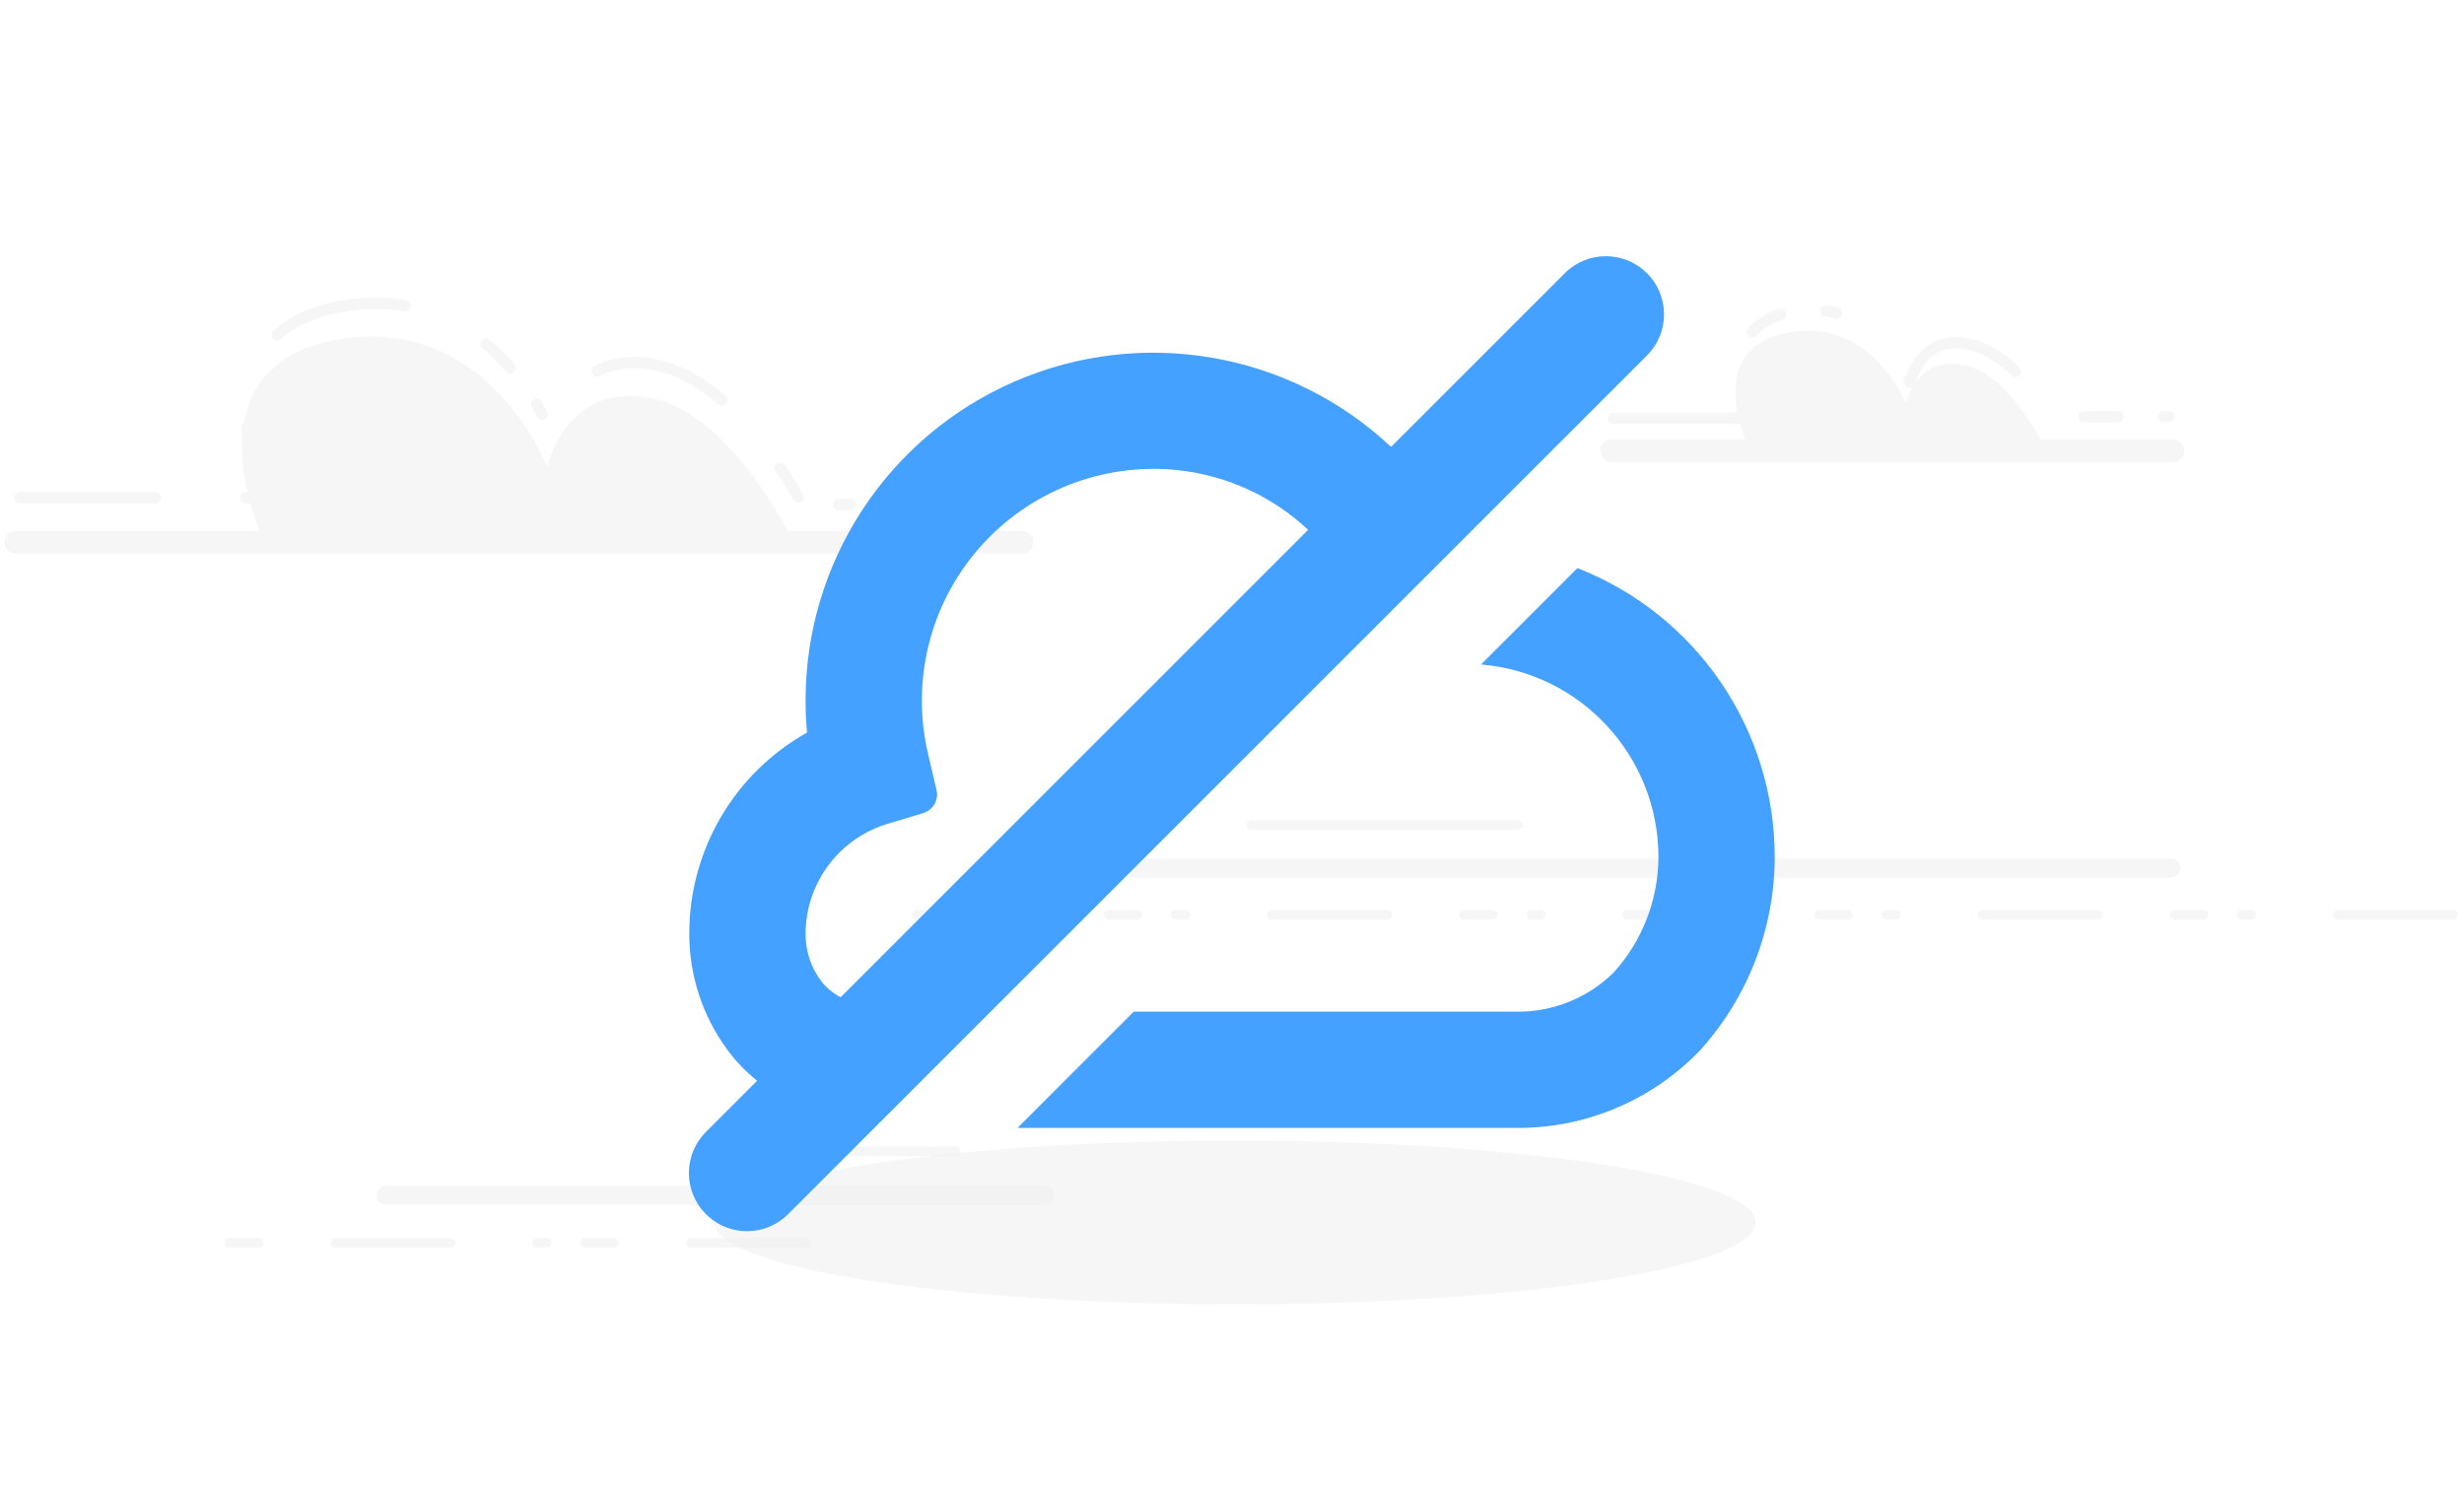
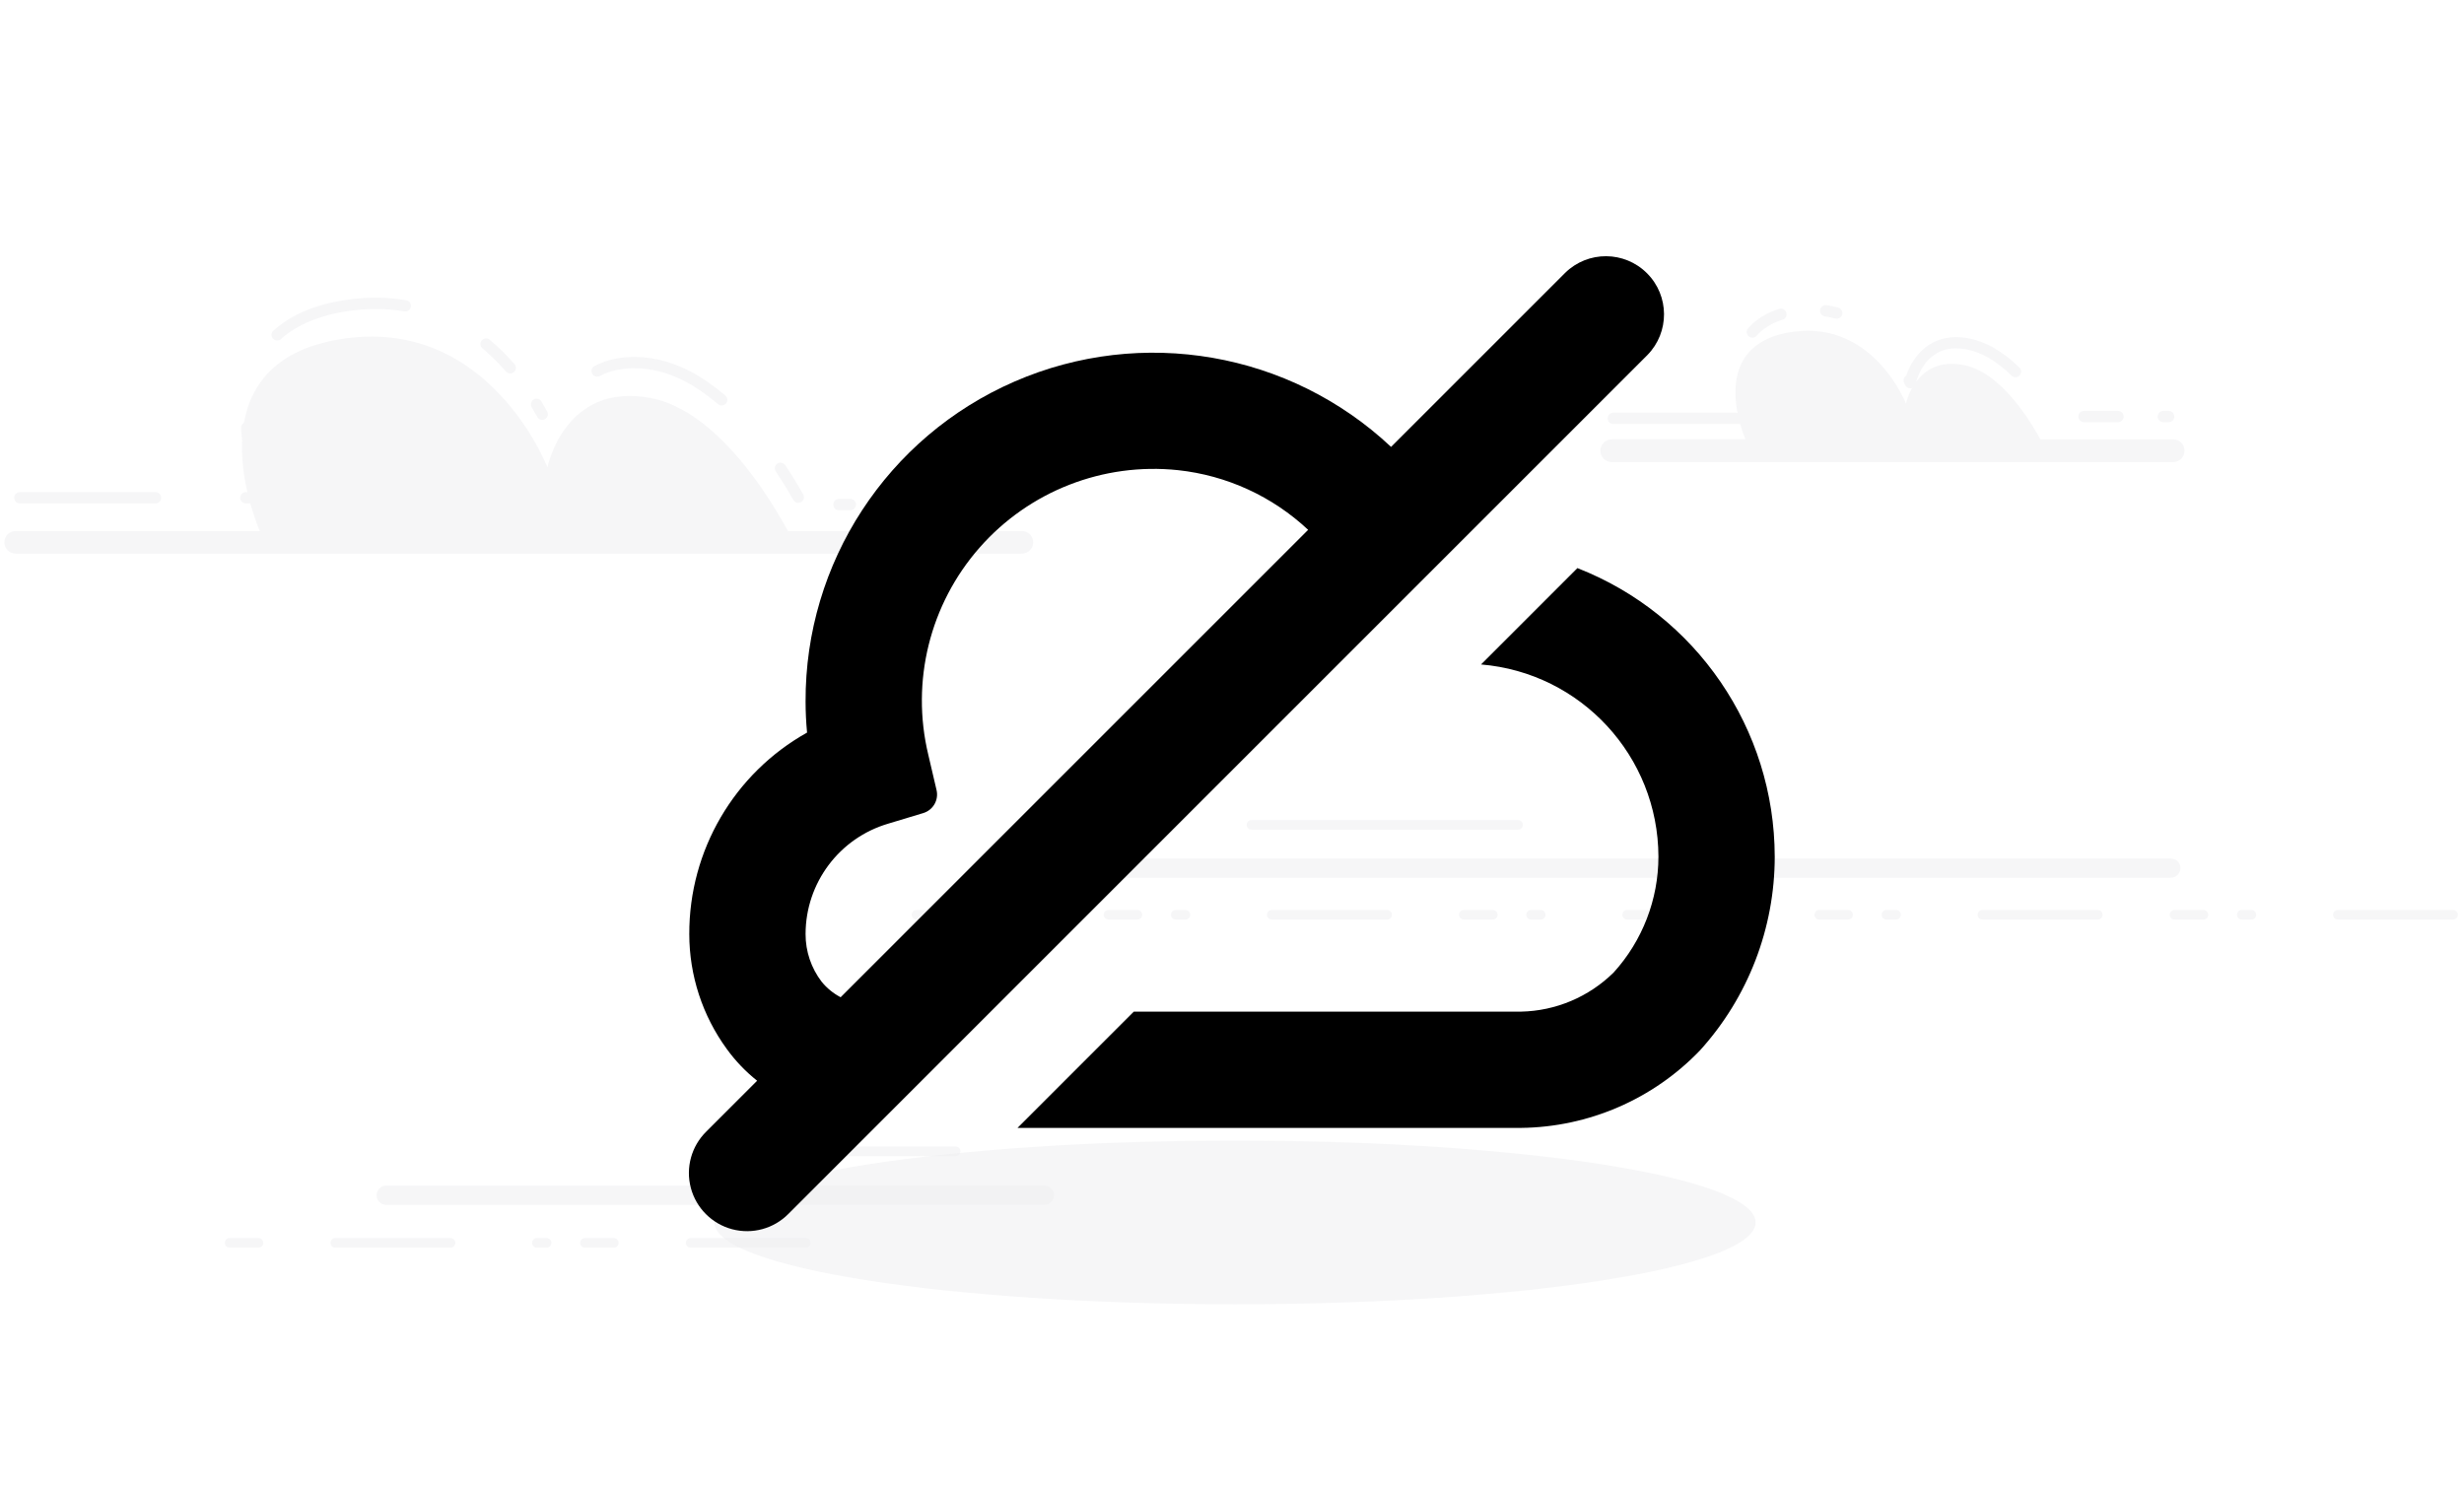
- <svg xmlns="http://www.w3.org/2000/svg" width="348px" height="210px" viewBox="0 0 348 210" version="1.1" id="svg124">
+ <svg xmlns="http://www.w3.org/2000/svg" viewBox="0 0 348 210" version="1.1" id="svg124">
  <defs id="defs50">
    <linearGradient x1="41.809%" y1="202.924%" x2="57.703%" y2="-81.376%" id="linearGradient-1">
      <stop stop-color="#EDEDF0" offset="29.11%" id="stop6" />
      <stop stop-color="#D9E4EF" offset="32.86%" id="stop8" />
      <stop stop-color="#A5CCEE" offset="40.56%" id="stop10" />
      <stop stop-color="#53A7EC" offset="51.45%" id="stop12" />
      <stop stop-color="#47A1EB" offset="52.89%" id="stop14" />
      <stop stop-color="#83219D" offset="71.86%" id="stop16" />
    </linearGradient>
    <linearGradient x1="-28.179%" y1="-47.197%" x2="84.476%" y2="96.728%" id="linearGradient-2">
      <stop stop-color="#FA357F" offset="0%" id="stop19" />
      <stop stop-color="#7878FF" offset="99.91%" id="stop21" />
    </linearGradient>
    <linearGradient x1="20.196%" y1="50.386%" x2="169.064%" y2="48.68%" id="linearGradient-3">
      <stop stop-color="#FFF361" offset="0%" id="stop24" />
      <stop stop-color="#FFA80A" offset="100%" id="stop26" />
    </linearGradient>
    <linearGradient x1="7.144%" y1="-13.348%" x2="84.326%" y2="120.032%" id="linearGradient-4">
      <stop stop-color="#FF5162" offset="0%" id="stop29" />
      <stop stop-color="#83219D" offset="100%" id="stop31" />
    </linearGradient>
    <linearGradient x1="34.091%" y1="25.572%" x2="59.481%" y2="63.114%" id="linearGradient-5">
      <stop stop-color="#FFD943" offset="0%" id="stop34" />
      <stop stop-color="#FFA80A" offset="100%" id="stop36" />
    </linearGradient>
    <linearGradient x1="21.663%" y1="-7.191%" x2="65.135%" y2="106.403%" id="linearGradient-6">
      <stop stop-color="#FF8748" offset="0%" id="stop39" />
      <stop stop-color="#FE7852" offset="13.28%" id="stop41" />
      <stop stop-color="#FC546A" offset="50.49%" id="stop43" />
      <stop stop-color="#FA3D79" offset="80.73%" id="stop45" />
      <stop stop-color="#FA357F" offset="100%" id="stop47" />
    </linearGradient>
  </defs>
  <g id="Page-1" stroke="none" stroke-width="1" fill="none" fill-rule="evenodd">
    <g id="Send_Expired-Link" transform="translate(-546, -349)" fill-rule="nonzero">
      <g id="firefox-send_illustrations-01" transform="translate(546.0145, 349)">
        <g id="Group" transform="translate(0, 41.70551)" fill="#EDEDF0" opacity="0.5">
          <g transform="translate(31.19645, 119.7022)" id="g62">
            <g transform="translate(21.70188, 5.42547)" id="Path">
              <path d="M1.628,3.364 L94.607,3.364 C95.353,3.364 95.963,2.753 95.963,2.007 C95.963,1.261 95.353,0.651 94.607,0.651 L1.628,0.651 C0.882,0.651 0.271,1.261 0.271,2.007 C0.271,2.753 0.882,3.364 1.628,3.364 Z" id="path52" />
            </g>
            <g transform="translate(79.6838, 0)" id="g57">
              <path d="M0.735,1.899 L24.065,1.899 C24.445,1.899 24.743,1.601 24.743,1.221 C24.743,0.841 24.445,0.543 24.065,0.543 L0.735,0.543 C0.355,0.543 0.057,0.841 0.057,1.221 C0.057,1.601 0.355,1.899 0.735,1.899 Z" id="path55" />
            </g>
            <g transform="translate(0, 13.2218)" id="Shape">
              <path d="M0.543,0.939 C0.543,0.559 0.841,0.26 1.221,0.26 L5.29,0.26 C5.67,0.26 5.968,0.559 5.968,0.939 C5.968,1.318 5.67,1.617 5.29,1.617 L1.221,1.617 C0.841,1.617 0.543,1.318 0.543,0.939 Z M15.463,0.939 C15.463,0.559 15.761,0.26 16.141,0.26 L32.417,0.26 C32.797,0.26 33.095,0.559 33.095,0.939 C33.095,1.318 32.797,1.617 32.417,1.617 L16.141,1.617 C15.761,1.617 15.463,1.318 15.463,0.939 Z M43.946,0.939 C43.946,0.559 44.245,0.26 44.624,0.26 L45.981,0.26 C46.361,0.26 46.659,0.559 46.659,0.939 C46.659,1.318 46.361,1.617 45.981,1.617 L44.624,1.617 C44.245,1.617 43.946,1.318 43.946,0.939 Z M50.728,0.939 C50.728,0.559 51.027,0.26 51.406,0.26 L55.475,0.26 C55.855,0.26 56.154,0.559 56.154,0.939 C56.154,1.318 55.855,1.617 55.475,1.617 L51.406,1.617 C51.027,1.617 50.728,1.318 50.728,0.939 Z M65.648,0.939 C65.648,0.559 65.947,0.26 66.326,0.26 L82.603,0.26 C82.983,0.26 83.281,0.559 83.281,0.939 C83.281,1.318 82.983,1.617 82.603,1.617 L66.326,1.617 C65.947,1.617 65.648,1.318 65.648,0.939 Z" id="path59" />
            </g>
          </g>
          <g transform="translate(128.513, 73.58571)" id="g76">
            <g transform="translate(26.11285, 5.42547)" id="g66">
              <path d="M1.831,3.269 L151.954,3.269 C152.7,3.269 153.31,2.658 153.31,1.912 C153.31,1.166 152.7,0.556 151.954,0.556 L1.831,0.556 C1.085,0.556 0.475,1.166 0.475,1.912 C0.475,2.658 1.085,3.269 1.831,3.269 Z" id="path64" />
            </g>
            <g transform="translate(47.47286, 0)" id="g70">
              <path d="M0.749,1.912 L38.402,1.912 C38.781,1.912 39.08,1.614 39.08,1.234 C39.08,0.855 38.781,0.556 38.402,0.556 L0.749,0.556 C0.369,0.556 0.071,0.855 0.071,1.234 C0.071,1.614 0.383,1.912 0.749,1.912 Z" id="path68" />
            </g>
            <g transform="translate(0, 13.2218)" id="g74">
              <path d="M0.233,0.708 C0.233,0.328 0.532,0.03 0.912,0.03 L17.188,0.03 C17.568,0.03 17.866,0.328 17.866,0.708 C17.866,1.088 17.568,1.386 17.188,1.386 L0.912,1.386 C0.532,1.386 0.233,1.088 0.233,0.708 Z M27.361,0.708 C27.361,0.328 27.659,0.03 28.039,0.03 L32.108,0.03 C32.488,0.03 32.786,0.328 32.786,0.708 C32.786,1.088 32.488,1.386 32.108,1.386 L28.039,1.386 C27.659,1.386 27.361,1.088 27.361,0.708 Z M36.855,0.708 C36.855,0.328 37.154,0.03 37.533,0.03 L38.89,0.03 C39.27,0.03 39.568,0.328 39.568,0.708 C39.568,1.088 39.27,1.386 38.89,1.386 L37.533,1.386 C37.154,1.386 36.855,1.088 36.855,0.708 Z M50.419,0.708 C50.419,0.328 50.717,0.03 51.097,0.03 L67.374,0.03 C67.753,0.03 68.052,0.328 68.052,0.708 C68.052,1.088 67.753,1.386 67.374,1.386 L51.097,1.386 C50.717,1.386 50.419,1.088 50.419,0.708 Z M77.546,0.708 C77.546,0.328 77.845,0.03 78.224,0.03 L82.294,0.03 C82.673,0.03 82.972,0.328 82.972,0.708 C82.972,1.088 82.673,1.386 82.294,1.386 L78.224,1.386 C77.845,1.386 77.546,1.088 77.546,0.708 Z M87.041,0.708 C87.041,0.328 87.339,0.03 87.719,0.03 L89.075,0.03 C89.455,0.03 89.754,0.328 89.754,0.708 C89.754,1.088 89.455,1.386 89.075,1.386 L87.719,1.386 C87.339,1.386 87.041,1.088 87.041,0.708 Z M100.605,0.708 C100.605,0.328 100.903,0.03 101.283,0.03 L117.559,0.03 C117.939,0.03 118.237,0.328 118.237,0.708 C118.237,1.088 117.939,1.386 117.559,1.386 L101.283,1.386 C100.903,1.386 100.605,1.088 100.605,0.708 Z M127.732,0.708 C127.732,0.328 128.03,0.03 128.41,0.03 L132.479,0.03 C132.859,0.03 133.157,0.328 133.157,0.708 C133.157,1.088 132.859,1.386 132.479,1.386 L128.41,1.386 C128.03,1.386 127.732,1.088 127.732,0.708 Z M137.226,0.708 C137.226,0.328 137.525,0.03 137.905,0.03 L139.261,0.03 C139.641,0.03 139.939,0.328 139.939,0.708 C139.939,1.088 139.641,1.386 139.261,1.386 L137.905,1.386 C137.525,1.386 137.226,1.088 137.226,0.708 Z M150.79,0.708 C150.79,0.328 151.089,0.03 151.468,0.03 L167.745,0.03 C168.125,0.03 168.423,0.328 168.423,0.708 C168.423,1.088 168.125,1.386 167.745,1.386 L151.468,1.386 C151.089,1.386 150.79,1.088 150.79,0.708 Z M177.917,0.708 C177.917,0.328 178.216,0.03 178.596,0.03 L182.665,0.03 C183.045,0.03 183.343,0.328 183.343,0.708 C183.343,1.088 183.045,1.386 182.665,1.386 L178.596,1.386 C178.216,1.386 177.917,1.088 177.917,0.708 Z M187.412,0.708 C187.412,0.328 187.71,0.03 188.09,0.03 L189.447,0.03 C189.826,0.03 190.125,0.328 190.125,0.708 C190.125,1.088 189.826,1.386 189.447,1.386 L188.09,1.386 C187.71,1.386 187.412,1.088 187.412,0.708 Z M200.976,0.708 C200.976,0.328 201.274,0.03 201.654,0.03 L217.93,0.03 C218.31,0.03 218.609,0.328 218.609,0.708 C218.609,1.088 218.31,1.386 217.93,1.386 L201.654,1.386 C201.274,1.386 200.976,1.088 200.976,0.708 Z" id="path72" />
            </g>
          </g>
          <g id="g88">
            <path d="M2.211,33.329 L36.69,33.329 C36.69,33.329 25.907,9.213 48.802,6.093 C69.229,3.312 77.299,24.309 77.299,24.309 C77.299,24.309 79.727,12.197 91.867,14.516 C103.843,16.795 112.687,36.069 112.687,36.069 L142.717,36.069" id="path78" />
            <g transform="translate(1.356367, 0)" id="g82">
              <path d="M141.957,30.372 L133.087,30.372 C132.639,30.372 132.287,30.019 132.287,29.572 C132.287,29.124 132.639,28.771 133.087,28.771 L141.957,28.771 C142.405,28.771 142.758,29.124 142.758,29.572 C142.758,30.019 142.405,30.372 141.957,30.372 Z M118.723,30.372 L117.122,30.372 C116.675,30.372 116.322,30.019 116.322,29.572 C116.322,29.124 116.675,28.771 117.122,28.771 L118.723,28.771 C119.17,28.771 119.523,29.124 119.523,29.572 C119.523,30.019 119.157,30.372 118.723,30.372 Z M35.917,29.409 L33.353,29.409 C32.905,29.409 32.553,29.056 32.553,28.609 C32.553,28.161 32.905,27.808 33.353,27.808 L34.737,27.808 C34.628,27.523 34.506,27.171 34.37,26.777 C34.235,26.357 34.452,25.909 34.872,25.76 C35.293,25.625 35.74,25.842 35.889,26.262 C36.31,27.496 36.649,28.256 36.649,28.269 C36.758,28.514 36.73,28.798 36.595,29.029 C36.446,29.273 36.188,29.409 35.917,29.409 Z M20.59,29.409 L1.438,29.409 C0.99,29.409 0.637,29.056 0.637,28.609 C0.637,28.161 0.99,27.808 1.438,27.808 L20.59,27.808 C21.037,27.808 21.39,28.161 21.39,28.609 C21.39,29.056 21.024,29.409 20.59,29.409 Z M111.371,29.327 C111.086,29.327 110.815,29.178 110.68,28.921 C110.164,28.012 109.323,26.574 108.197,24.892 C107.953,24.526 108.048,24.024 108.414,23.78 C108.781,23.536 109.283,23.631 109.527,23.997 C110.68,25.72 111.548,27.198 112.077,28.134 C112.294,28.514 112.158,29.002 111.765,29.219 C111.629,29.287 111.493,29.327 111.371,29.327 Z M33.638,21.121 C33.245,21.121 32.905,20.837 32.851,20.43 C32.77,19.901 32.716,19.345 32.675,18.788 C32.634,18.354 32.973,17.961 33.407,17.934 C33.868,17.907 34.235,18.219 34.262,18.666 C34.303,19.195 34.357,19.711 34.438,20.213 C34.506,20.647 34.194,21.054 33.76,21.108 C33.719,21.121 33.679,21.121 33.638,21.121 Z M75.211,17.608 C74.926,17.608 74.654,17.459 74.505,17.188 C74.275,16.767 74.017,16.306 73.732,15.832 C73.502,15.452 73.624,14.964 74.003,14.733 C74.383,14.502 74.871,14.624 75.102,15.004 C75.4,15.506 75.672,15.981 75.916,16.428 C76.119,16.822 75.984,17.296 75.59,17.513 C75.468,17.581 75.333,17.608 75.211,17.608 Z M100.548,15.574 C100.358,15.574 100.181,15.506 100.032,15.384 C96.98,12.766 93.942,11.152 90.972,10.582 C88.055,10.026 85.478,10.311 83.335,11.41 C82.942,11.613 82.467,11.451 82.264,11.071 C82.06,10.677 82.209,10.203 82.603,9.999 C85.058,8.724 88.001,8.399 91.27,9.023 C94.512,9.647 97.808,11.369 101.076,14.177 C101.416,14.462 101.443,14.964 101.158,15.303 C100.982,15.479 100.765,15.574 100.548,15.574 Z M70.68,11.044 C70.463,11.044 70.233,10.949 70.084,10.772 C69.039,9.565 67.913,8.467 66.76,7.503 C66.421,7.219 66.381,6.717 66.665,6.378 C66.95,6.039 67.452,5.998 67.791,6.283 C69.012,7.3 70.192,8.467 71.291,9.728 C71.576,10.067 71.548,10.569 71.209,10.854 C71.047,10.976 70.857,11.044 70.68,11.044 Z M37.775,6.391 C37.558,6.391 37.341,6.296 37.178,6.134 C36.88,5.808 36.907,5.306 37.232,5.008 C39.782,2.702 43.377,1.21 47.92,0.6 C50.701,0.22 53.427,0.26 56.004,0.708 C56.438,0.789 56.723,1.196 56.655,1.63 C56.574,2.064 56.167,2.363 55.733,2.281 C53.319,1.861 50.755,1.834 48.137,2.187 C43.919,2.77 40.61,4.113 38.304,6.201 C38.155,6.323 37.965,6.391 37.775,6.391 Z" id="path80" />
            </g>
            <g transform="translate(0, 32.89469)" id="g86">
              <path d="M144.304,3.608 L2.197,3.608 C1.316,3.608 0.597,2.889 0.597,2.007 C0.597,1.126 1.316,0.407 2.197,0.407 L144.304,0.407 C145.186,0.407 145.904,1.126 145.904,2.007 C145.904,2.889 145.186,3.608 144.304,3.608 Z" id="path84" />
            </g>
          </g>
          <g transform="translate(225.157, 1.356367)" id="g100">
            <path d="M2.102,18.992 L21.349,18.992 C21.349,18.992 15.327,5.537 28.104,3.801 C39.497,2.254 44.014,13.96 44.014,13.96 C44.014,13.96 45.37,7.205 52.152,8.494 C58.839,9.769 63.776,20.525 63.776,20.525 L80.528,20.525" id="path90" />
            <g transform="translate(1.356367, 0)" id="g94">
              <path d="M20.549,16.835 L1.329,16.835 C0.882,16.835 0.529,16.483 0.529,16.035 C0.529,15.587 0.882,15.235 1.329,15.235 L20.549,15.235 C20.997,15.235 21.349,15.587 21.349,16.035 C21.349,16.483 20.997,16.835 20.549,16.835 Z M79.754,16.578 L79.008,16.578 C78.561,16.578 78.208,16.225 78.208,15.777 C78.208,15.33 78.561,14.977 79.008,14.977 L79.754,14.977 C80.202,14.977 80.555,15.33 80.555,15.777 C80.555,16.225 80.202,16.578 79.754,16.578 Z M72.606,16.578 L67.805,16.578 C67.357,16.578 67.005,16.225 67.005,15.777 C67.005,15.33 67.357,14.977 67.805,14.977 L72.606,14.977 C73.054,14.977 73.407,15.33 73.407,15.777 C73.407,16.225 73.054,16.578 72.606,16.578 Z M43.255,11.79 C42.929,11.79 42.631,11.573 42.509,11.274 L42.386,10.989 C42.224,10.623 42.359,10.189 42.698,9.986 C43.444,7.748 45.547,4.56 49.738,4.56 C50.308,4.56 50.918,4.614 51.542,4.737 C53.929,5.184 56.33,6.581 58.69,8.86 C59.002,9.172 59.016,9.674 58.704,9.986 C58.392,10.311 57.89,10.311 57.578,9.999 C55.448,7.938 53.319,6.69 51.244,6.296 C50.715,6.201 50.213,6.147 49.738,6.147 C45.126,6.147 44.082,10.935 44.041,11.139 C43.96,11.532 43.634,11.79 43.255,11.79 Z M20.969,4.642 C20.78,4.642 20.603,4.574 20.454,4.452 C20.115,4.167 20.074,3.665 20.359,3.326 C21.417,2.078 22.895,1.156 24.754,0.572 C25.174,0.437 25.622,0.681 25.757,1.101 C25.893,1.522 25.649,1.97 25.228,2.105 C23.669,2.593 22.448,3.353 21.58,4.357 C21.431,4.547 21.2,4.642 20.969,4.642 Z M32.892,1.956 C32.824,1.956 32.756,1.942 32.675,1.929 C32.2,1.807 31.712,1.698 31.21,1.63 C30.776,1.563 30.464,1.156 30.532,0.722 C30.6,0.288 31.007,0.003 31.441,0.043 C32.01,0.125 32.566,0.247 33.095,0.383 C33.516,0.505 33.774,0.939 33.665,1.359 C33.57,1.712 33.245,1.956 32.892,1.956 Z" id="path92" />
            </g>
            <g transform="translate(0, 18.98914)" id="g98">
              <path d="M81.762,3.217 L2.455,3.217 C1.573,3.217 0.855,2.498 0.855,1.617 C0.855,0.735 1.573,0.016 2.455,0.016 L81.762,0.016 C82.643,0.016 83.362,0.735 83.362,1.617 C83.362,2.498 82.643,3.217 81.762,3.217 Z" id="path96" />
            </g>
          </g>
        </g>
      </g>
    </g>
  </g>
  <ellipse id="Oval" fill="#ededf0" opacity="0.5" cx="174.425" cy="172.679" rx="73.526" ry="11.563" />
-   <path id="cloud-off" d="M 232.666,50.156 A 8.212,8.212 0 0 0 221.053,38.543 l -24.587,24.587 a 49.087,49.087 0 0 0 -82.691,35.971 c 0,1.449 0.07,2.914 0.209,4.384 a 32.512,32.512 0 0 0 -16.634,28.466 27.562,27.562 0 0 0 5.299,16.233 22.8,22.8 0 0 0 4.284,4.479 l -7.176,7.177 a 8.212,8.212 0 1 0 11.613,11.613 z M 118.727,140.87 a 8.595,8.595 0 0 1 -2.685,-2.192 11.029,11.029 0 0 1 -2.267,-6.726 16.274,16.274 0 0 1 11.704,-15.613 l 4.92,-1.486 a 2.738,2.738 0 0 0 1.874,-3.244 l -1.169,-5.001 a 32.735,32.735 0 0 1 35.283,-40.192 31.86,31.86 0 0 1 18.367,8.427 z m 131.926,-19.869 a 40.801,40.801 0 0 1 -10.555,27.376 35.587,35.587 0 0 1 -25.29,10.95 h -71.102 l 16.425,-16.425 h 54.676 a 19.174,19.174 0 0 0 13.1,-5.534 24.394,24.394 0 0 0 6.32,-16.367 27.32,27.32 0 0 0 -25.054,-27.14 l 13.611,-13.613 a 43.834,43.834 0 0 1 27.868,40.753 z" style="fill:#45a1ff;fill-opacity:1;stroke-width:5.475" />
+   <path id="cloud-off" d="M 232.666,50.156 A 8.212,8.212 0 0 0 221.053,38.543 l -24.587,24.587 a 49.087,49.087 0 0 0 -82.691,35.971 c 0,1.449 0.07,2.914 0.209,4.384 a 32.512,32.512 0 0 0 -16.634,28.466 27.562,27.562 0 0 0 5.299,16.233 22.8,22.8 0 0 0 4.284,4.479 l -7.176,7.177 a 8.212,8.212 0 1 0 11.613,11.613 z M 118.727,140.87 a 8.595,8.595 0 0 1 -2.685,-2.192 11.029,11.029 0 0 1 -2.267,-6.726 16.274,16.274 0 0 1 11.704,-15.613 l 4.92,-1.486 a 2.738,2.738 0 0 0 1.874,-3.244 l -1.169,-5.001 a 32.735,32.735 0 0 1 35.283,-40.192 31.86,31.86 0 0 1 18.367,8.427 z m 131.926,-19.869 a 40.801,40.801 0 0 1 -10.555,27.376 35.587,35.587 0 0 1 -25.29,10.95 h -71.102 l 16.425,-16.425 h 54.676 a 19.174,19.174 0 0 0 13.1,-5.534 24.394,24.394 0 0 0 6.32,-16.367 27.32,27.32 0 0 0 -25.054,-27.14 l 13.611,-13.613 a 43.834,43.834 0 0 1 27.868,40.753 z" style="fill:currentColor;fill-opacity:1;stroke-width:5.475" />
</svg>
